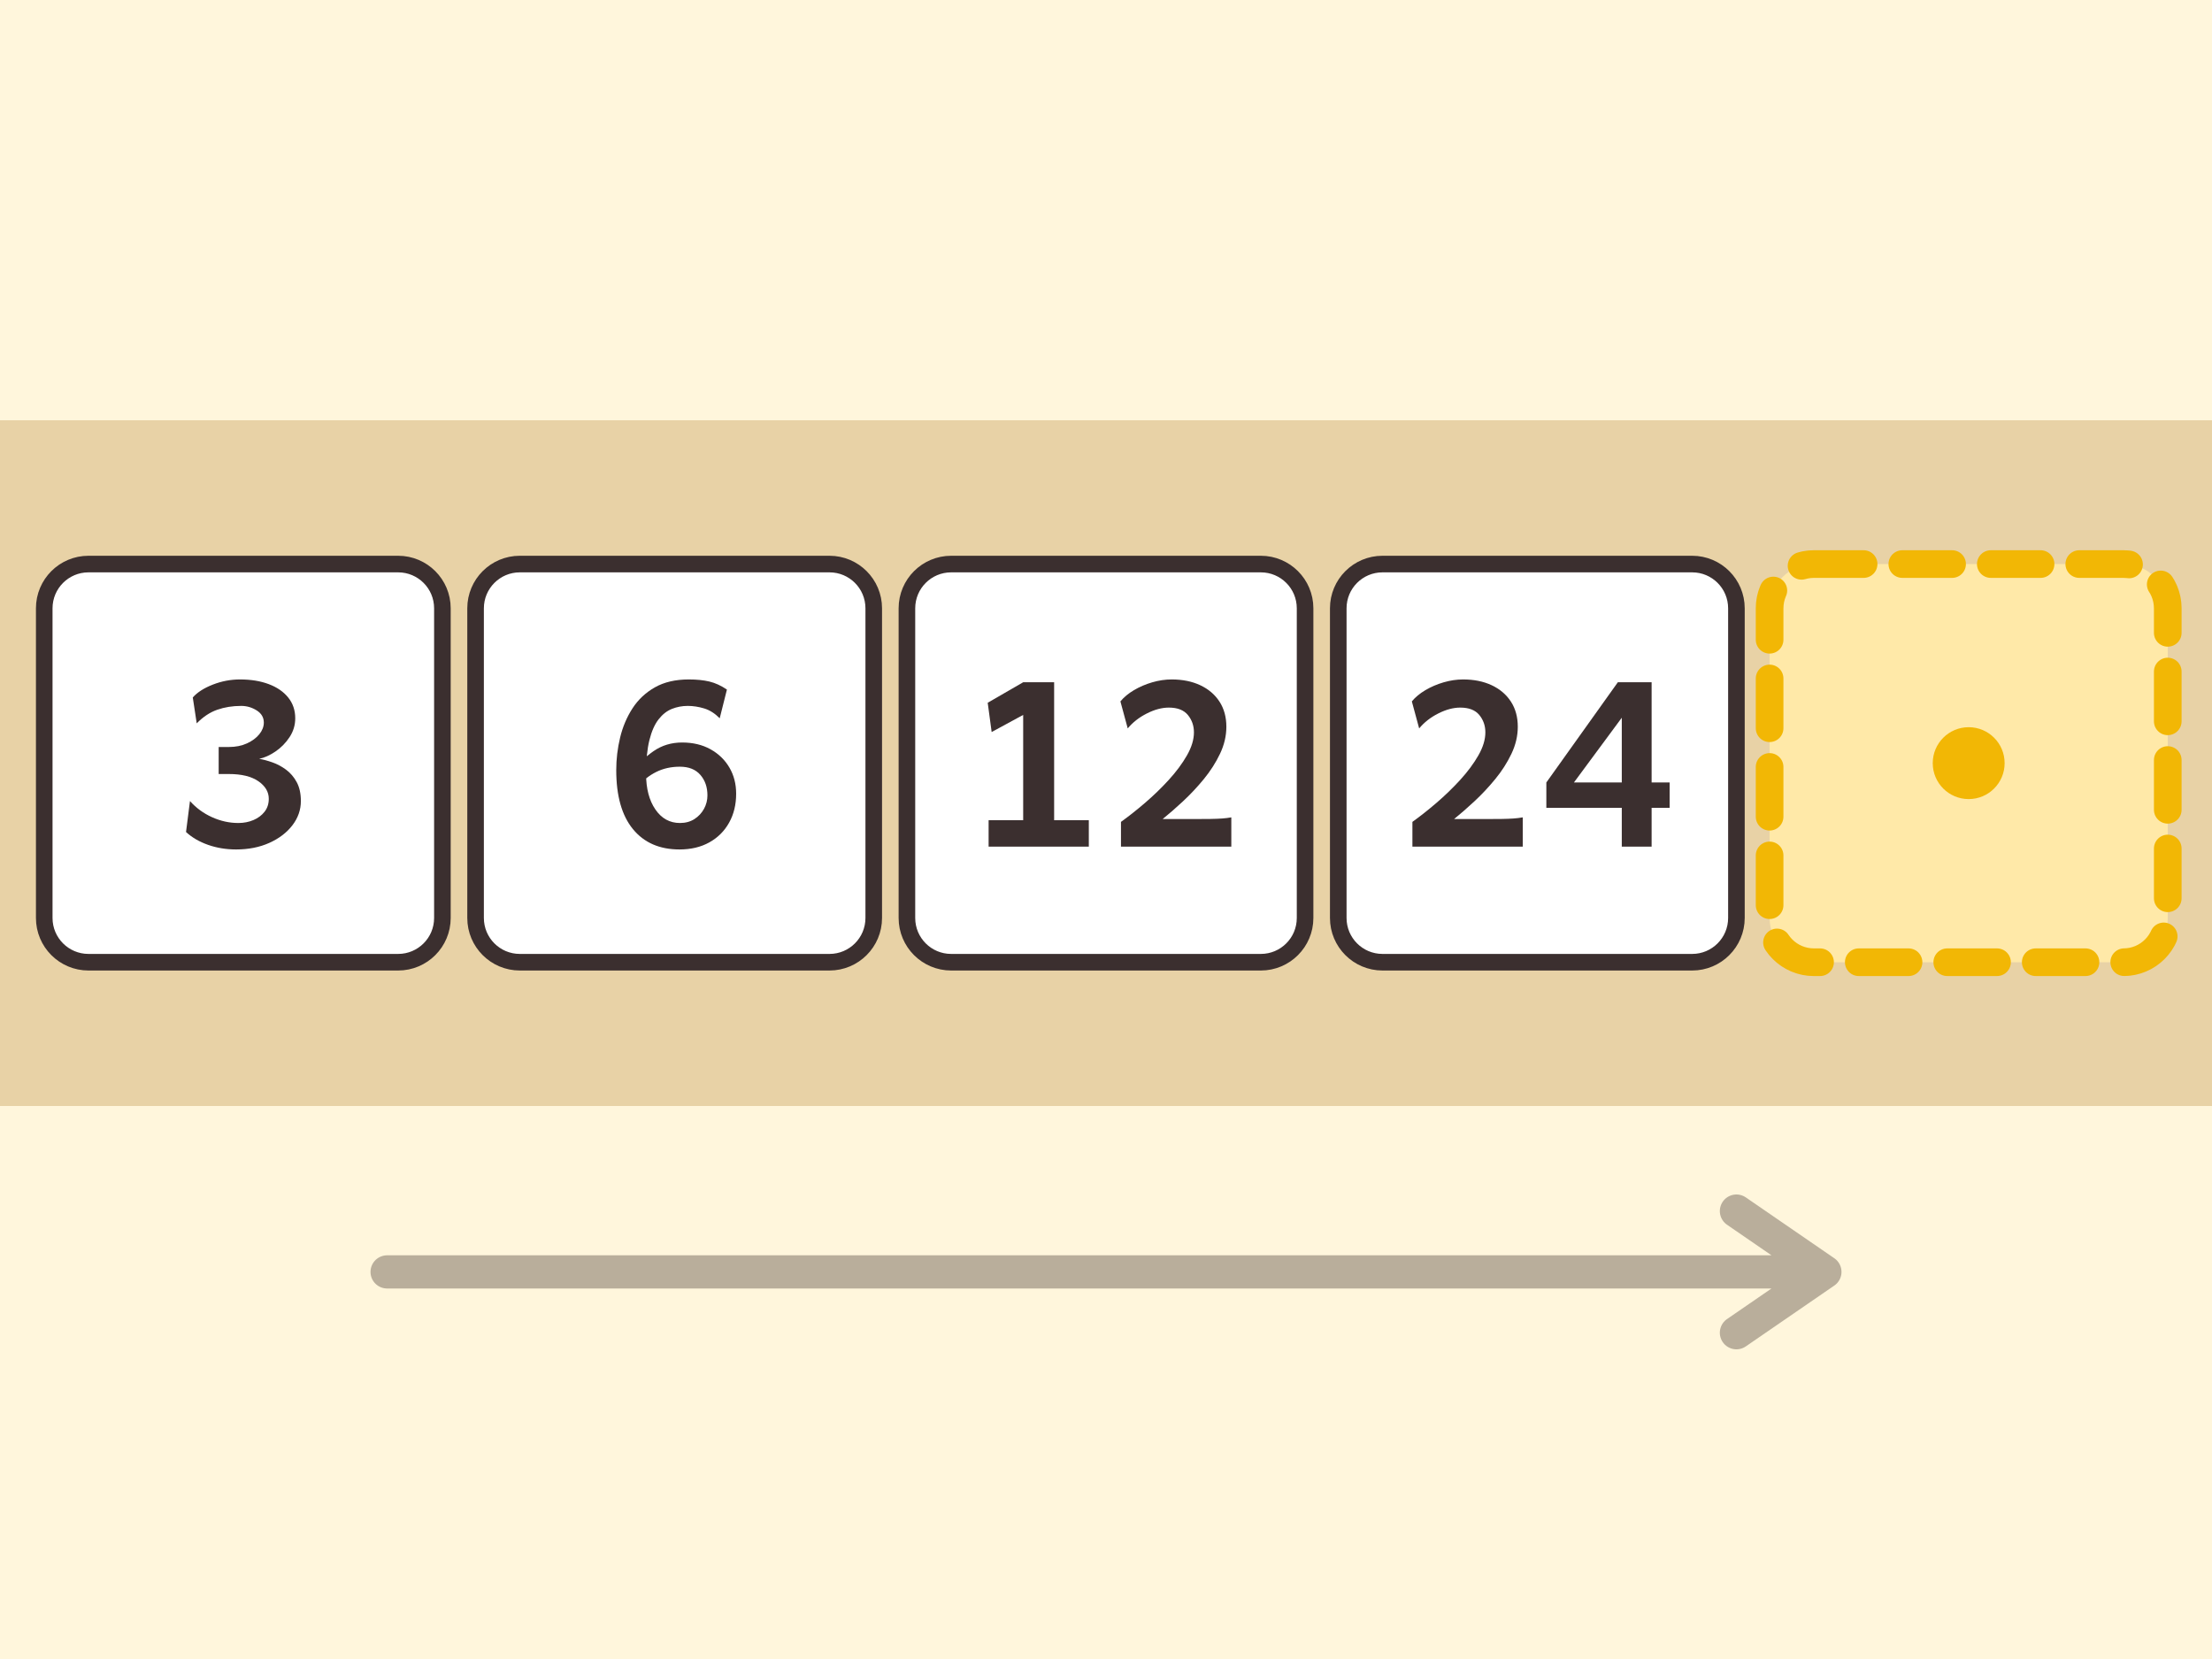
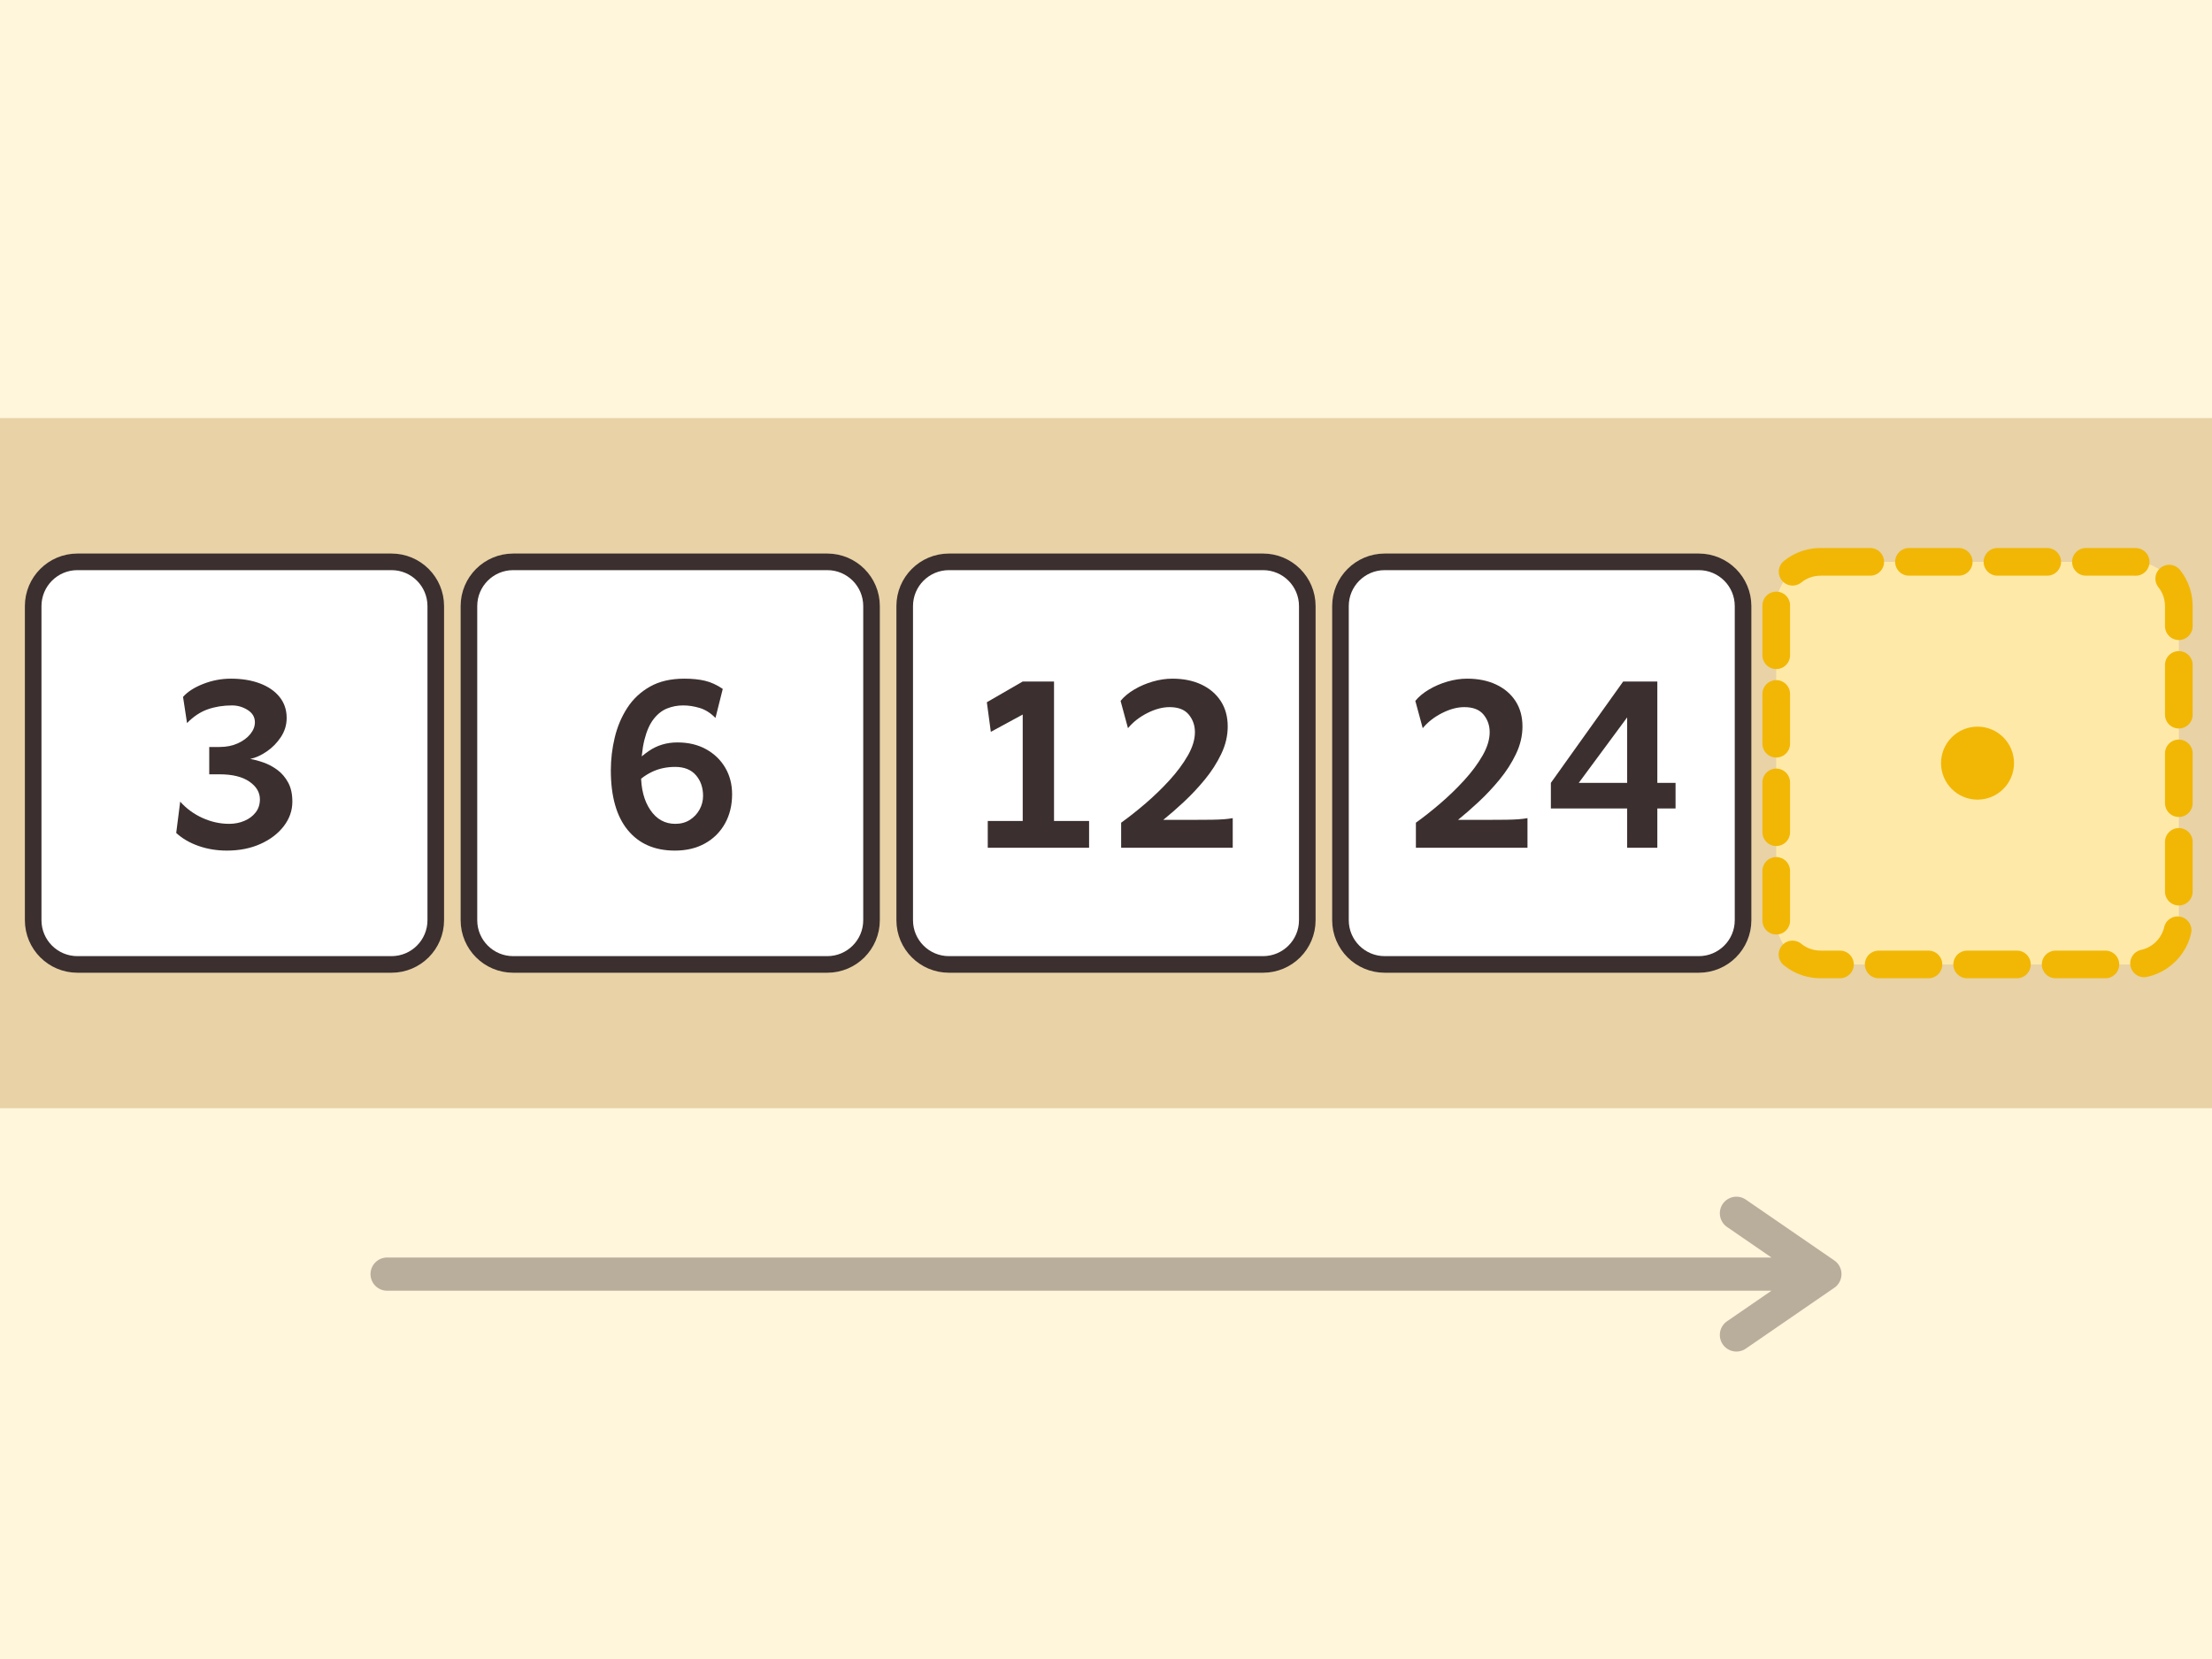
<svg xmlns="http://www.w3.org/2000/svg" viewBox="0 0 400 300">
  <rect width="400" height="300" fill="#fff6dc" />
-   <rect x="0" y="76.0" width="400" height="124.0" fill="#e8d2a6" />
-   <rect x="8.0" y="102.0" width="72.0" height="72.0" rx="8" fill="#ffffff" stroke="#3b2f2f" stroke-width="3" />
-   <path transform="translate(31.4 153.1) scale(0.02036 -0.02036)" d="M400 885H490Q581 885 651.0 917.0Q721 949 761.0 998.5Q801 1048 801 1102Q801 1170 737.5 1210.0Q674 1250 600 1250Q485 1250 387.5 1216.0Q290 1182 205 1095L170 1325Q230 1393 347.5 1439.0Q465 1485 590 1485Q734 1485 844.5 1443.5Q955 1402 1017.5 1324.5Q1080 1247 1080 1140Q1080 1049 1029.5 972.5Q979 896 905.0 845.5Q831 795 760 780Q813 771 877.0 748.5Q941 726 998.5 683.5Q1056 641 1093.0 573.0Q1130 505 1130 405Q1130 288 1055.0 190.0Q980 92 850.0 33.5Q720 -25 555 -25Q422 -25 305.5 16.0Q189 57 110 130L145 405Q227 313 341.0 261.5Q455 210 575 210Q647 210 708.5 236.0Q770 262 807.5 310.0Q845 358 845 425Q845 517 752.5 581.0Q660 645 490 645H400Z" fill="#3b2f2f" />
-   <rect x="86.0" y="102.0" width="72.0" height="72.0" rx="8" fill="#ffffff" stroke="#3b2f2f" stroke-width="3" />
-   <path transform="translate(109.4 153.1) scale(0.02036 -0.02036)" d="M1083 1395 1019 1140Q955 1205 881.0 1227.5Q807 1250 735 1250Q661 1250 594.5 1223.5Q528 1197 476.0 1130.5Q424 1064 394.5 946.0Q365 828 365 645Q365 451 447.5 330.5Q530 210 666 210Q740 210 794.5 245.0Q849 280 879.5 336.0Q910 392 910 455Q910 565 847.0 637.5Q784 710 665 710Q549 710 455.5 663.5Q362 617 300 540L235 655Q320 771 431.0 848.0Q542 925 685 925Q829 925 937.0 865.0Q1045 805 1105.0 702.5Q1165 600 1165 470Q1165 325 1102.5 213.0Q1040 101 927.0 38.0Q814 -25 662 -25Q396 -25 248.0 156.0Q100 337 100 680Q100 826 134.5 969.0Q169 1112 244.5 1228.5Q320 1345 443.5 1415.0Q567 1485 745 1485Q849 1485 927.0 1466.5Q1005 1448 1083 1395Z" fill="#3b2f2f" />
-   <rect x="164.0" y="102.0" width="72.0" height="72.0" rx="8" fill="#ffffff" stroke="#3b2f2f" stroke-width="3" />
-   <path transform="translate(174.7 153.1) scale(0.02036 -0.02036)" d="M1090 0H200V235H507V1170L227 1018L192 1278L507 1460H782V235H1090Z" fill="#3b2f2f" />
-   <path transform="translate(200.0 153.1) scale(0.02036 -0.02036)" d="M1113 260V0H133V220Q235 293 347.5 389.5Q460 486 558.5 594.0Q657 702 719.0 810.5Q781 919 781 1015Q781 1104 727.0 1169.5Q673 1235 558 1235Q466 1235 363.0 1183.0Q260 1131 193 1050L128 1290Q174 1346 248.5 1390.0Q323 1434 410.5 1459.5Q498 1485 583 1485Q728 1485 837.5 1433.5Q947 1382 1008.0 1288.0Q1069 1194 1069 1065Q1069 943 1012.5 824.5Q956 706 868.0 599.0Q780 492 682.5 401.5Q585 311 503 245H768Q867 245 928.0 246.0Q989 247 1031.0 250.0Q1073 253 1113 260Z" fill="#3b2f2f" />
-   <rect x="242.0" y="102.0" width="72.0" height="72.0" rx="8" fill="#ffffff" stroke="#3b2f2f" stroke-width="3" />
-   <path transform="translate(252.7 153.1) scale(0.02036 -0.02036)" d="M1113 260V0H133V220Q235 293 347.5 389.5Q460 486 558.5 594.0Q657 702 719.0 810.5Q781 919 781 1015Q781 1104 727.0 1169.5Q673 1235 558 1235Q466 1235 363.0 1183.0Q260 1131 193 1050L128 1290Q174 1346 248.5 1390.0Q323 1434 410.5 1459.5Q498 1485 583 1485Q728 1485 837.5 1433.5Q947 1382 1008.0 1288.0Q1069 1194 1069 1065Q1069 943 1012.5 824.5Q956 706 868.0 599.0Q780 492 682.5 401.5Q585 311 503 245H768Q867 245 928.0 246.0Q989 247 1031.0 250.0Q1073 253 1113 260Z" fill="#3b2f2f" />
-   <path transform="translate(278.0 153.1) scale(0.02036 -0.02036)" d="M1175 345H1015V0H750V345H80V570L715 1460H1015V570H1175ZM750 1145 325 570H750Z" fill="#3b2f2f" />
-   <rect x="320.0" y="102.0" width="72.0" height="72.0" rx="8" fill="#ffe9a8" stroke="#f2b705" stroke-width="5" stroke-dasharray="9 7" stroke-linecap="round" />
-   <circle cx="356.0" cy="138.0" r="6.5" fill="#f2b705" />
-   <path d="M70 230.0H330M314 219.0L330 230.0L314 241.0" fill="none" stroke="#b9ae9b" stroke-width="6" stroke-linecap="round" stroke-linejoin="round" />
+   <rect x="0" y="75.6" width="400" height="124.8" fill="#e8d2a6" />
+   <rect x="6.0" y="101.6" width="72.8" height="72.8" rx="8" fill="#ffffff" stroke="#3b2f2f" stroke-width="3" />
+   <path transform="translate(29.6 153.3) scale(0.02059 -0.02059)" d="M400 885H490Q581 885 651.0 917.0Q721 949 761.0 998.5Q801 1048 801 1102Q801 1170 737.5 1210.0Q674 1250 600 1250Q485 1250 387.5 1216.0Q290 1182 205 1095L170 1325Q230 1393 347.5 1439.0Q465 1485 590 1485Q734 1485 844.5 1443.5Q955 1402 1017.5 1324.5Q1080 1247 1080 1140Q1080 1049 1029.5 972.5Q979 896 905.0 845.5Q831 795 760 780Q813 771 877.0 748.5Q941 726 998.5 683.5Q1056 641 1093.0 573.0Q1130 505 1130 405Q1130 288 1055.0 190.0Q980 92 850.0 33.5Q720 -25 555 -25Q422 -25 305.5 16.0Q189 57 110 130L145 405Q227 313 341.0 261.5Q455 210 575 210Q647 210 708.5 236.0Q770 262 807.5 310.0Q845 358 845 425Q845 517 752.5 581.0Q660 645 490 645H400Z" fill="#3b2f2f" />
+   <rect x="84.8" y="101.6" width="72.8" height="72.8" rx="8" fill="#ffffff" stroke="#3b2f2f" stroke-width="3" />
+   <path transform="translate(108.4 153.3) scale(0.02059 -0.02059)" d="M1083 1395 1019 1140Q955 1205 881.0 1227.5Q807 1250 735 1250Q661 1250 594.5 1223.5Q528 1197 476.0 1130.5Q424 1064 394.5 946.0Q365 828 365 645Q365 451 447.5 330.5Q530 210 666 210Q740 210 794.5 245.0Q849 280 879.5 336.0Q910 392 910 455Q910 565 847.0 637.5Q784 710 665 710Q549 710 455.5 663.5Q362 617 300 540L235 655Q320 771 431.0 848.0Q542 925 685 925Q829 925 937.0 865.0Q1045 805 1105.0 702.5Q1165 600 1165 470Q1165 325 1102.5 213.0Q1040 101 927.0 38.0Q814 -25 662 -25Q396 -25 248.0 156.0Q100 337 100 680Q100 826 134.5 969.0Q169 1112 244.5 1228.5Q320 1345 443.5 1415.0Q567 1485 745 1485Q849 1485 927.0 1466.5Q1005 1448 1083 1395Z" fill="#3b2f2f" />
+   <rect x="163.6" y="101.6" width="72.8" height="72.8" rx="8" fill="#ffffff" stroke="#3b2f2f" stroke-width="3" />
+   <path transform="translate(174.5 153.3) scale(0.02059 -0.02059)" d="M1090 0H200V235H507V1170L227 1018L192 1278L507 1460H782V235H1090Z" fill="#3b2f2f" />
+   <path transform="translate(200.0 153.3) scale(0.02059 -0.02059)" d="M1113 260V0H133V220Q235 293 347.5 389.5Q460 486 558.5 594.0Q657 702 719.0 810.5Q781 919 781 1015Q781 1104 727.0 1169.5Q673 1235 558 1235Q466 1235 363.0 1183.0Q260 1131 193 1050L128 1290Q174 1346 248.5 1390.0Q323 1434 410.5 1459.5Q498 1485 583 1485Q728 1485 837.5 1433.5Q947 1382 1008.0 1288.0Q1069 1194 1069 1065Q1069 943 1012.5 824.5Q956 706 868.0 599.0Q780 492 682.5 401.5Q585 311 503 245H768Q867 245 928.0 246.0Q989 247 1031.0 250.0Q1073 253 1113 260Z" fill="#3b2f2f" />
+   <rect x="242.4" y="101.6" width="72.8" height="72.8" rx="8" fill="#ffffff" stroke="#3b2f2f" stroke-width="3" />
+   <path transform="translate(253.3 153.3) scale(0.02059 -0.02059)" d="M1113 260V0H133V220Q235 293 347.5 389.5Q460 486 558.5 594.0Q657 702 719.0 810.5Q781 919 781 1015Q781 1104 727.0 1169.5Q673 1235 558 1235Q466 1235 363.0 1183.0Q260 1131 193 1050L128 1290Q174 1346 248.5 1390.0Q323 1434 410.5 1459.5Q498 1485 583 1485Q728 1485 837.5 1433.5Q947 1382 1008.0 1288.0Q1069 1194 1069 1065Q1069 943 1012.5 824.5Q956 706 868.0 599.0Q780 492 682.5 401.5Q585 311 503 245H768Q867 245 928.0 246.0Q989 247 1031.0 250.0Q1073 253 1113 260Z" fill="#3b2f2f" />
+   <path transform="translate(278.8 153.3) scale(0.02059 -0.02059)" d="M1175 345H1015V0H750V345H80V570L715 1460H1015V570H1175ZM750 1145 325 570H750Z" fill="#3b2f2f" />
+   <rect x="321.2" y="101.6" width="72.8" height="72.8" rx="8" fill="#ffe9a8" stroke="#f2b705" stroke-width="5" stroke-dasharray="9 7" stroke-linecap="round" />
+   <circle cx="357.6" cy="138.0" r="6.6" fill="#f2b705" />
+   <path d="M70 230.4H330M314 219.4L330 230.4L314 241.4" fill="none" stroke="#b9ae9b" stroke-width="6" stroke-linecap="round" stroke-linejoin="round" />
</svg>
